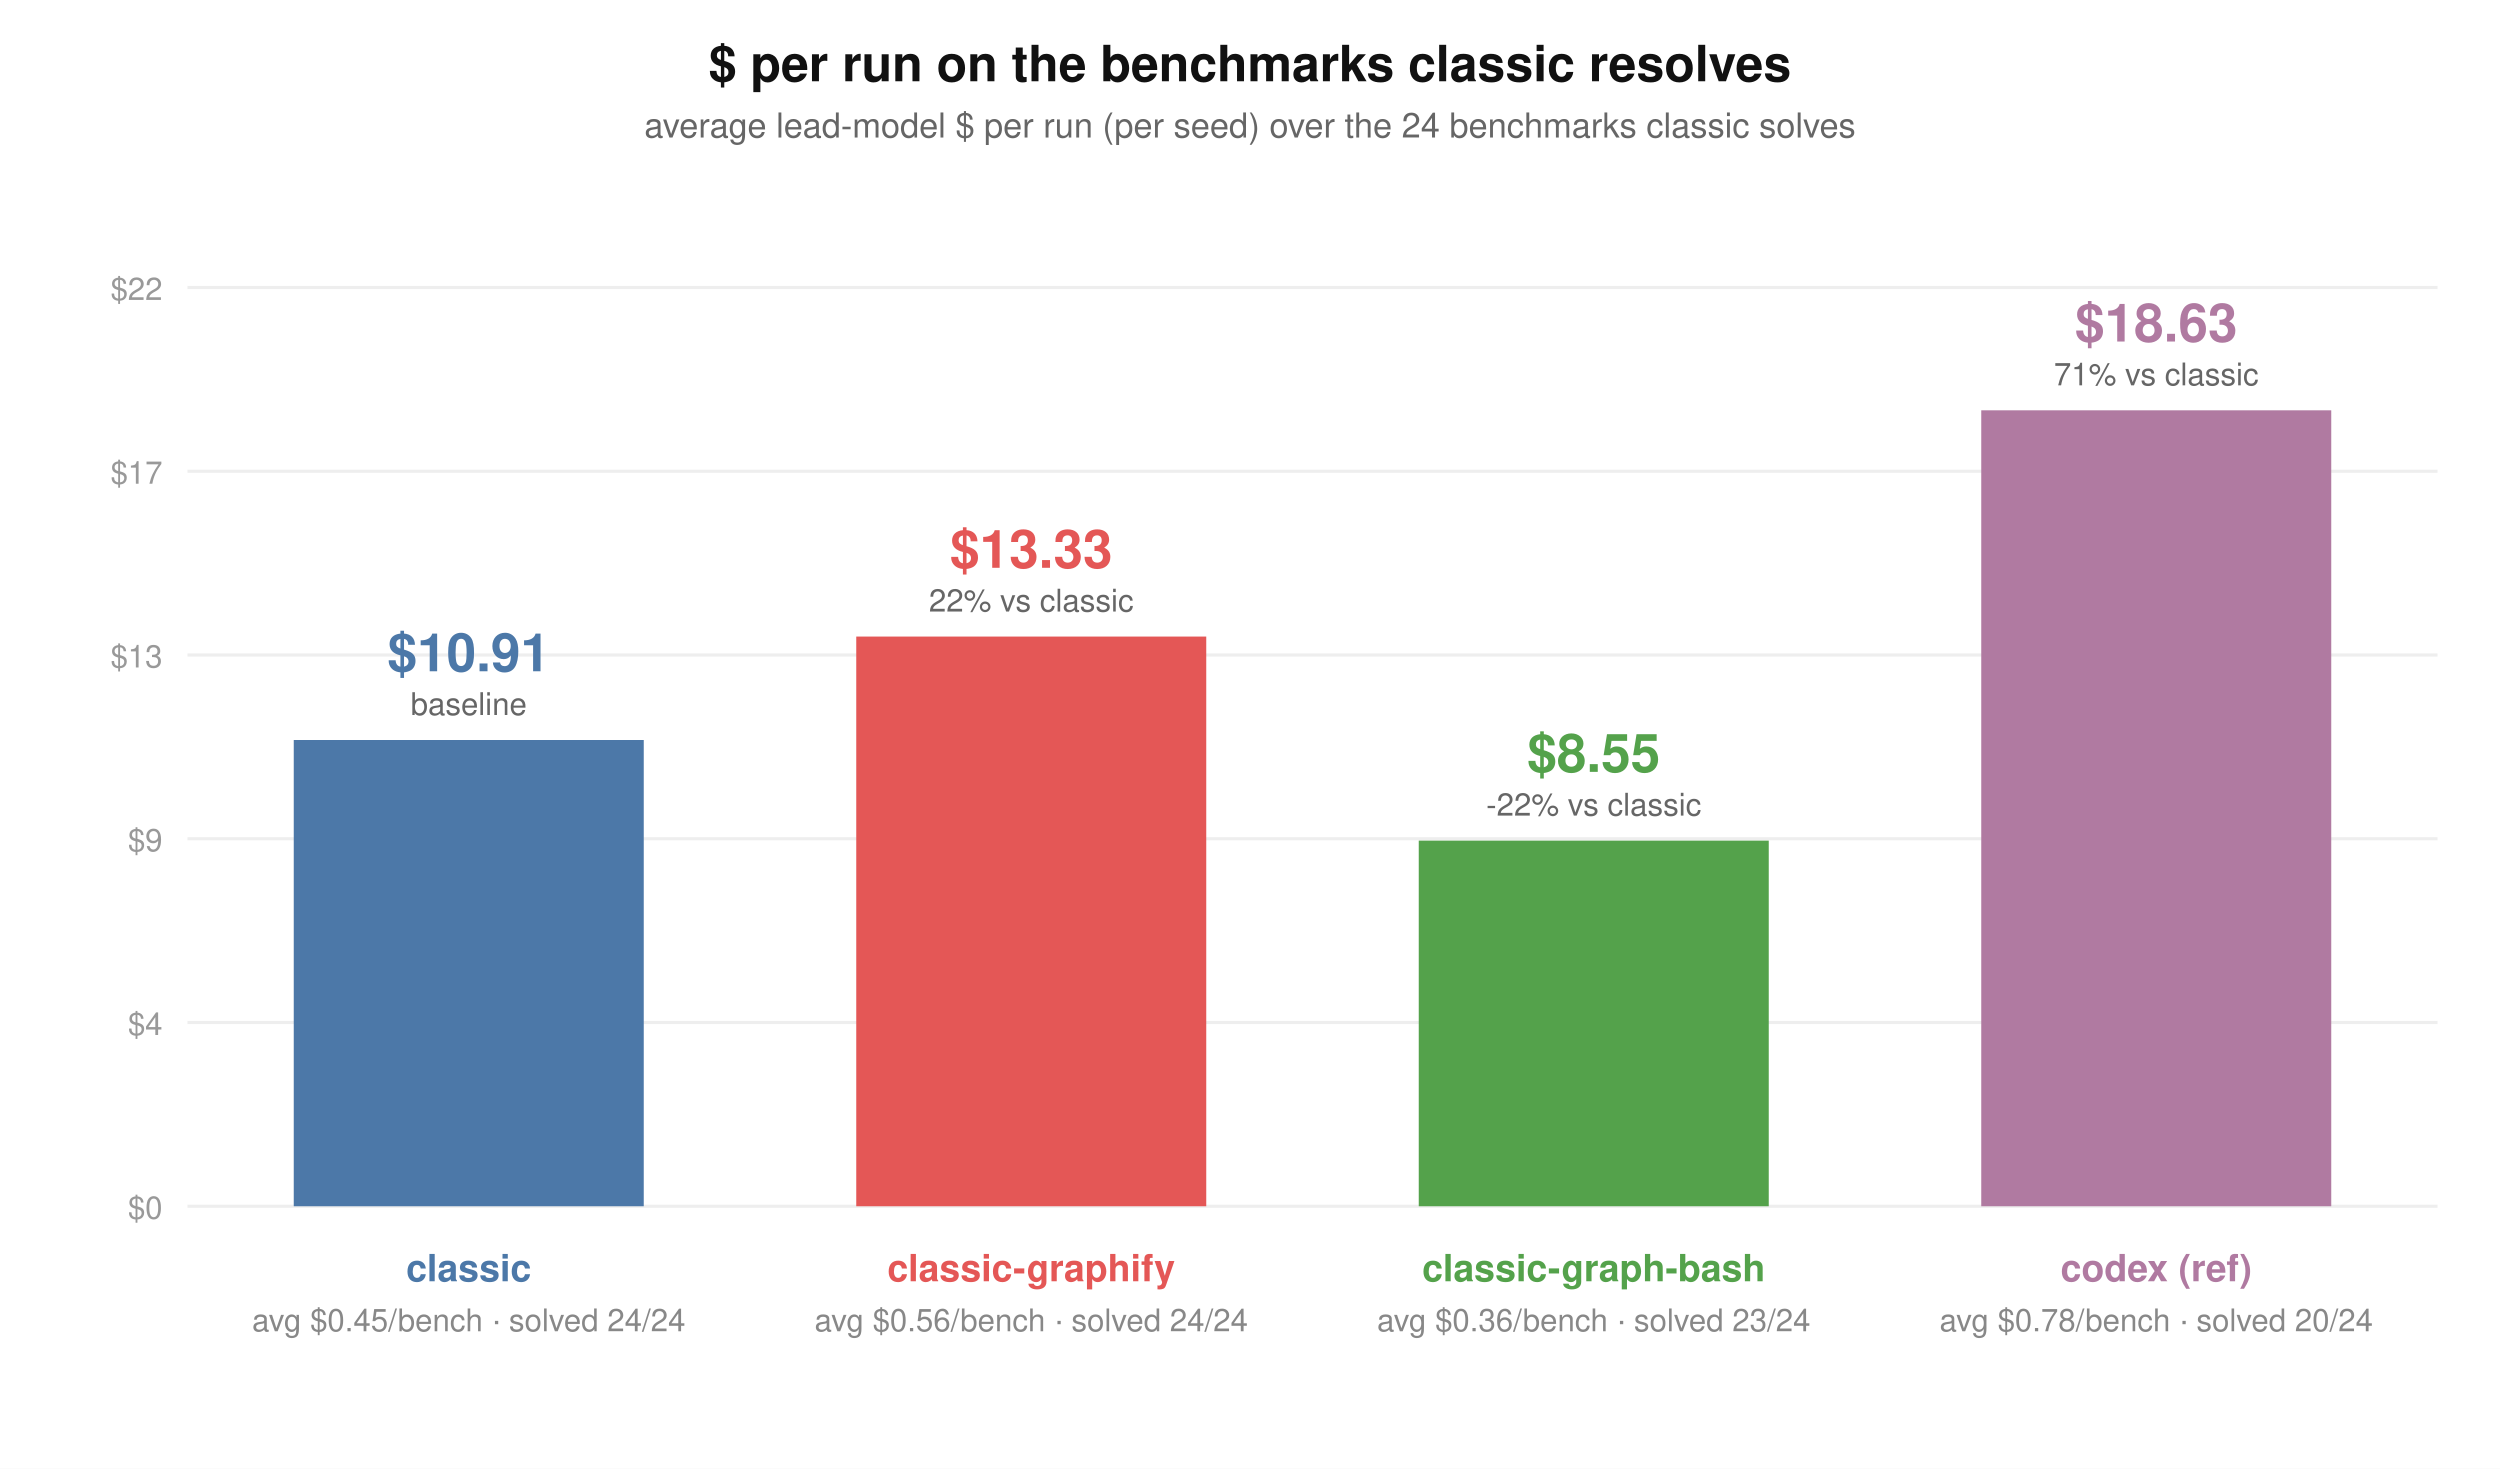
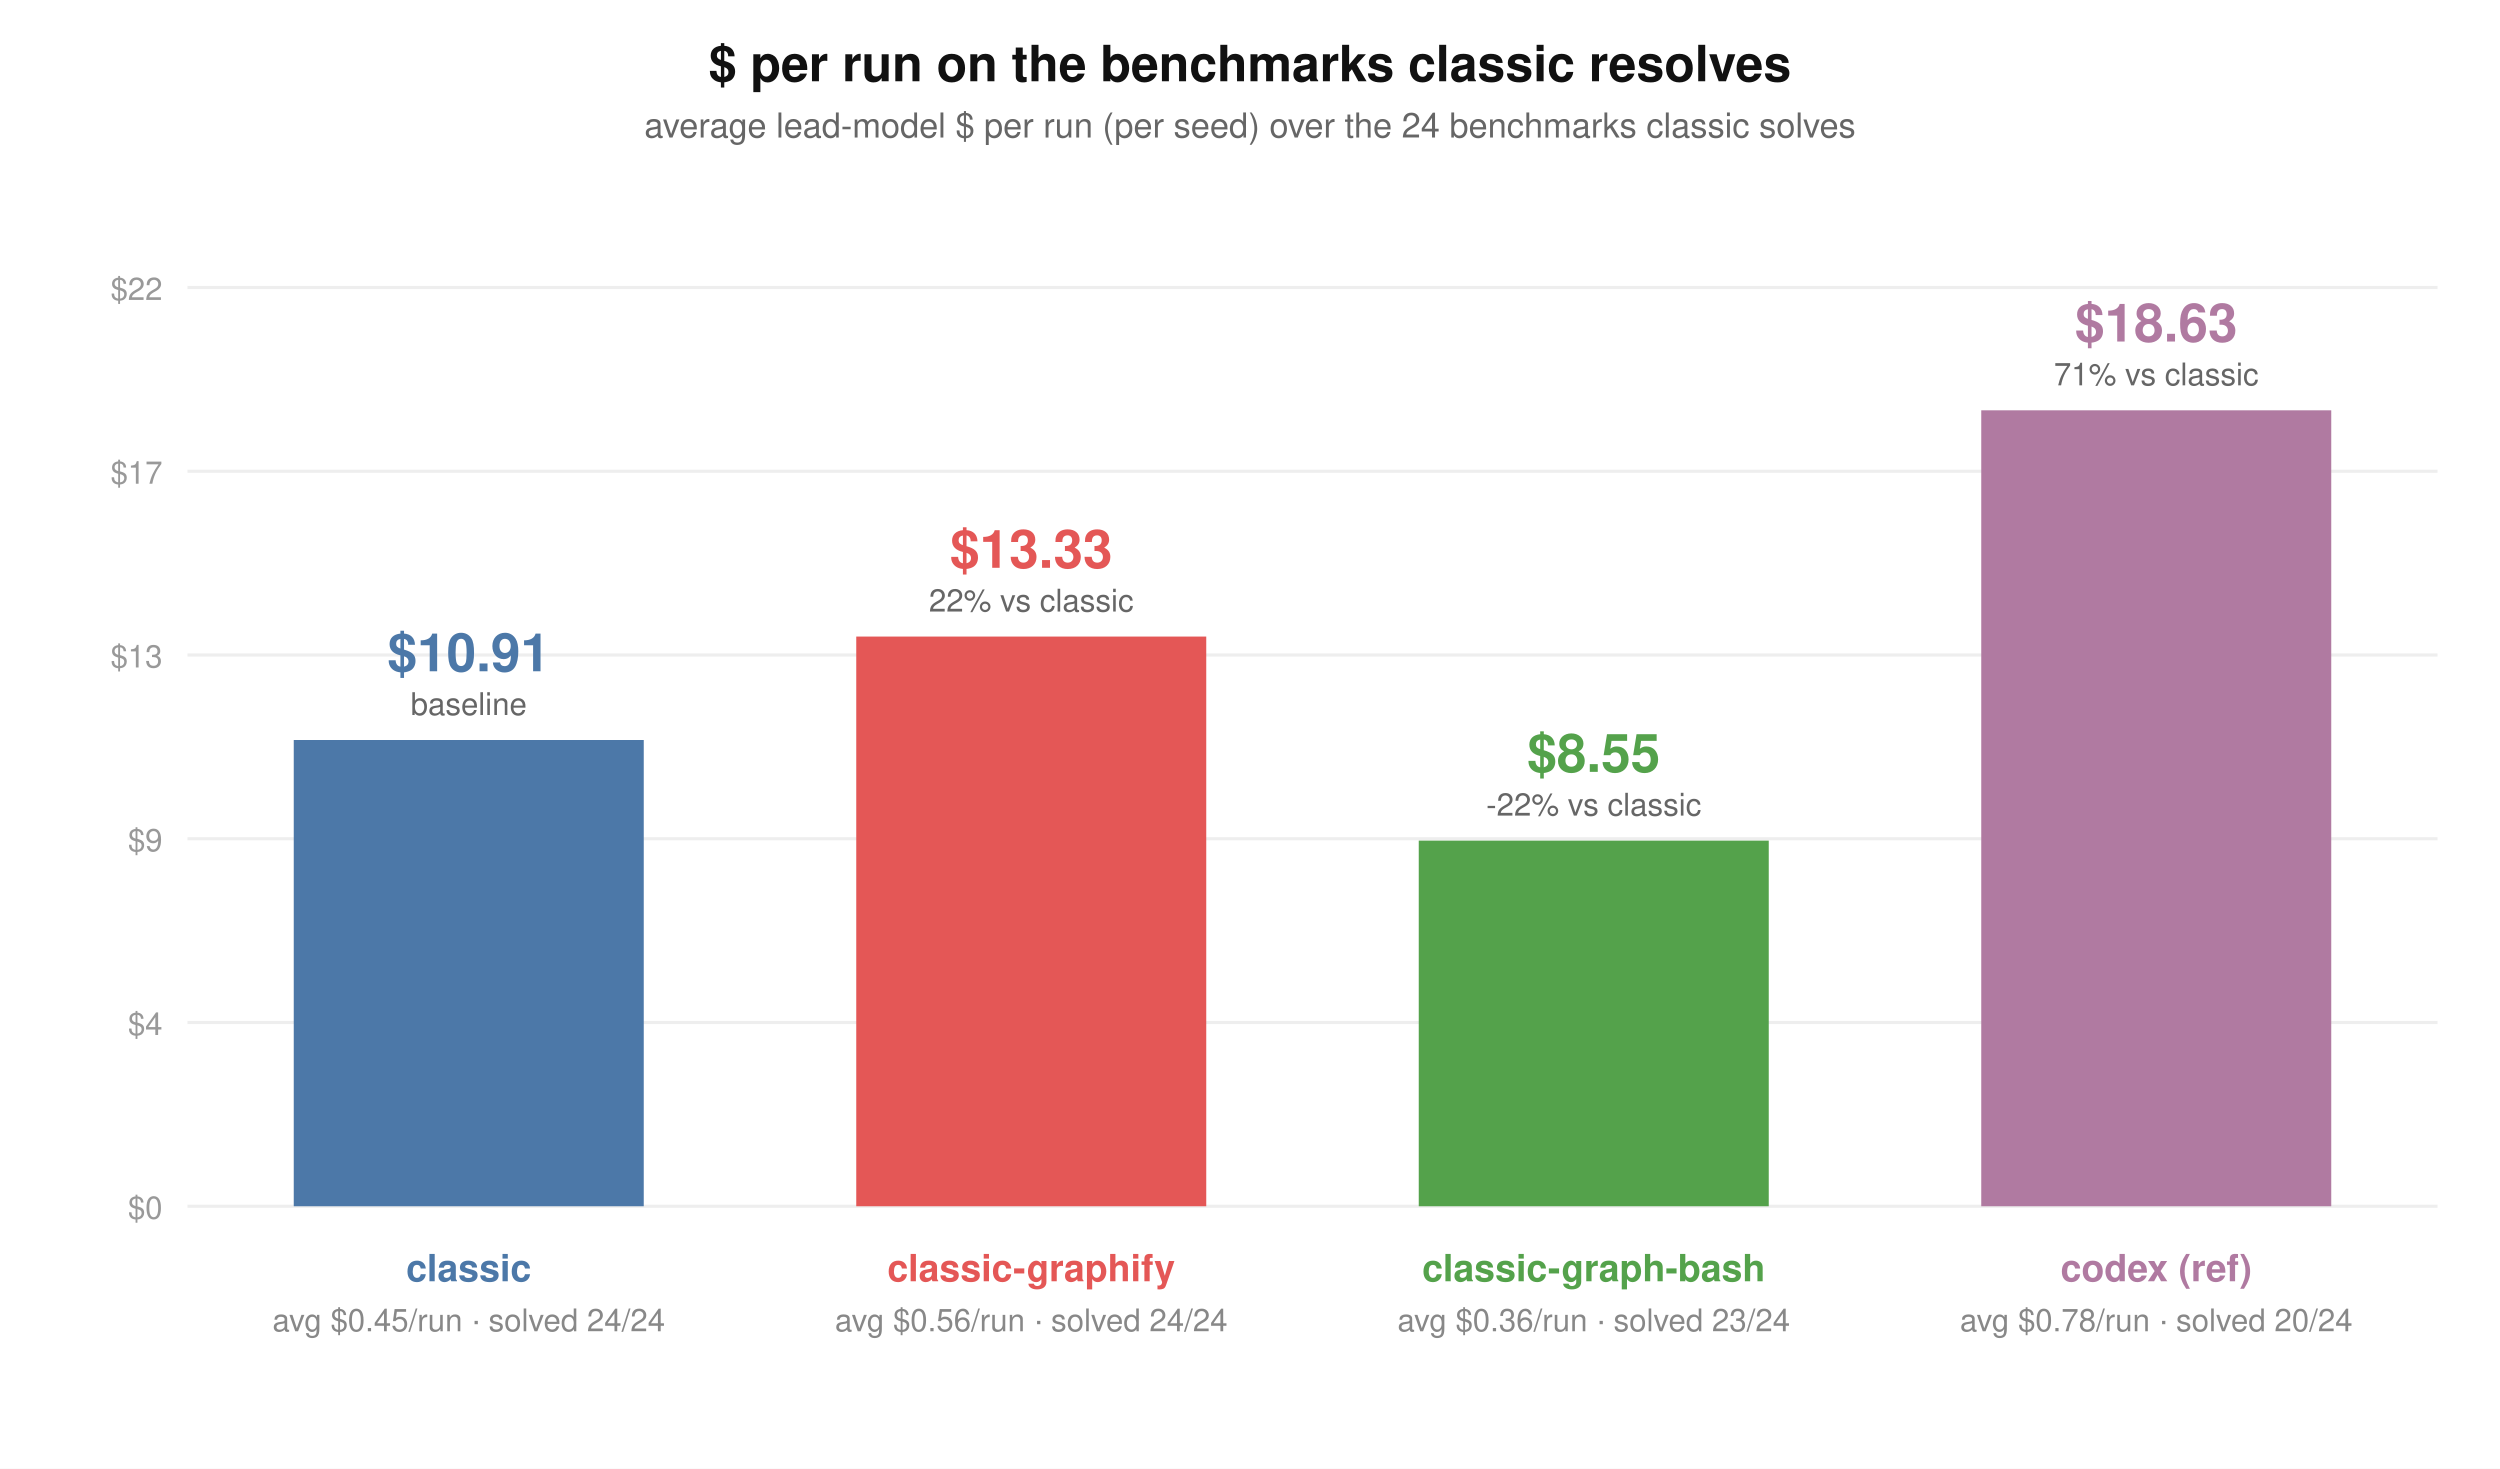
<svg xmlns="http://www.w3.org/2000/svg" width="800" height="470" viewBox="0 0 800 470" font-family="system-ui,Segoe UI,Helvetica,Arial,sans-serif">
  <rect width="800" height="470" fill="#ffffff" />
  <text x="400" y="26" text-anchor="middle" font-size="16" font-weight="600" fill="#111">$ per run on the benchmarks classic resolves</text>
  <text x="400" y="44" text-anchor="middle" font-size="11" fill="#666">average lead-model $ per run (per seed) over the 24 benchmarks classic solves</text>
  <line x1="60" y1="386.0" x2="780" y2="386.0" stroke="#eee" />
  <text x="52" y="390.0" text-anchor="end" font-size="10" fill="#999">$0</text>
  <line x1="60" y1="327.2" x2="780" y2="327.2" stroke="#eee" />
  <text x="52" y="331.2" text-anchor="end" font-size="10" fill="#999">$4</text>
  <line x1="60" y1="268.4" x2="780" y2="268.4" stroke="#eee" />
  <text x="52" y="272.4" text-anchor="end" font-size="10" fill="#999">$9</text>
  <line x1="60" y1="209.6" x2="780" y2="209.6" stroke="#eee" />
  <text x="52" y="213.6" text-anchor="end" font-size="10" fill="#999">$13</text>
  <line x1="60" y1="150.8" x2="780" y2="150.8" stroke="#eee" />
  <text x="52" y="154.8" text-anchor="end" font-size="10" fill="#999">$17</text>
  <line x1="60" y1="92.0" x2="780" y2="92.0" stroke="#eee" />
  <text x="52" y="96.0" text-anchor="end" font-size="10" fill="#999">$22</text>
  <rect x="94" y="236.8" width="112" height="149.2" fill="#4C78A8" />
  <text x="150" y="214.8" text-anchor="middle" font-size="17" font-weight="700" fill="#4C78A8">$10.91</text>
  <text x="150" y="228.8" text-anchor="middle" font-size="10" fill="#666">baseline</text>
  <text x="150" y="410" text-anchor="middle" font-size="12" font-weight="600" fill="#4C78A8">classic</text>
-   <text x="150" y="426" text-anchor="middle" font-size="10" fill="#888">avg $0.45/bench · solved 24/24</text>
+   <text x="150" y="426" text-anchor="middle" font-size="10" fill="#888">avg $0.45/run · solved 24/24</text>
  <rect x="274" y="203.7" width="112" height="182.3" fill="#E45756" />
  <text x="330" y="181.7" text-anchor="middle" font-size="17" font-weight="700" fill="#E45756">$13.33</text>
  <text x="330" y="195.7" text-anchor="middle" font-size="10" fill="#666">22% vs classic</text>
  <text x="330" y="410" text-anchor="middle" font-size="12" font-weight="600" fill="#E45756">classic-graphify</text>
-   <text x="330" y="426" text-anchor="middle" font-size="10" fill="#888">avg $0.56/bench · solved 24/24</text>
+   <text x="330" y="426" text-anchor="middle" font-size="10" fill="#888">avg $0.56/run · solved 24/24</text>
  <rect x="454" y="269.0" width="112" height="117.0" fill="#54A24B" />
  <text x="510" y="247.0" text-anchor="middle" font-size="17" font-weight="700" fill="#54A24B">$8.55</text>
  <text x="510" y="261.0" text-anchor="middle" font-size="10" fill="#666">-22% vs classic</text>
  <text x="510" y="410" text-anchor="middle" font-size="12" font-weight="600" fill="#54A24B">classic-graph-bash</text>
-   <text x="510" y="426" text-anchor="middle" font-size="10" fill="#888">avg $0.36/bench · solved 23/24</text>
+   <text x="510" y="426" text-anchor="middle" font-size="10" fill="#888">avg $0.36/run · solved 23/24</text>
  <rect x="634" y="131.3" width="112" height="254.7" fill="#B07AA1" />
  <text x="690" y="109.3" text-anchor="middle" font-size="17" font-weight="700" fill="#B07AA1">$18.63</text>
  <text x="690" y="123.3" text-anchor="middle" font-size="10" fill="#666">71% vs classic</text>
  <text x="690" y="410" text-anchor="middle" font-size="12" font-weight="600" fill="#B07AA1">codex (ref)</text>
-   <text x="690" y="426" text-anchor="middle" font-size="10" fill="#888">avg $0.78/bench · solved 20/24</text>
+   <text x="690" y="426" text-anchor="middle" font-size="10" fill="#888">avg $0.78/run · solved 20/24</text>
</svg>
